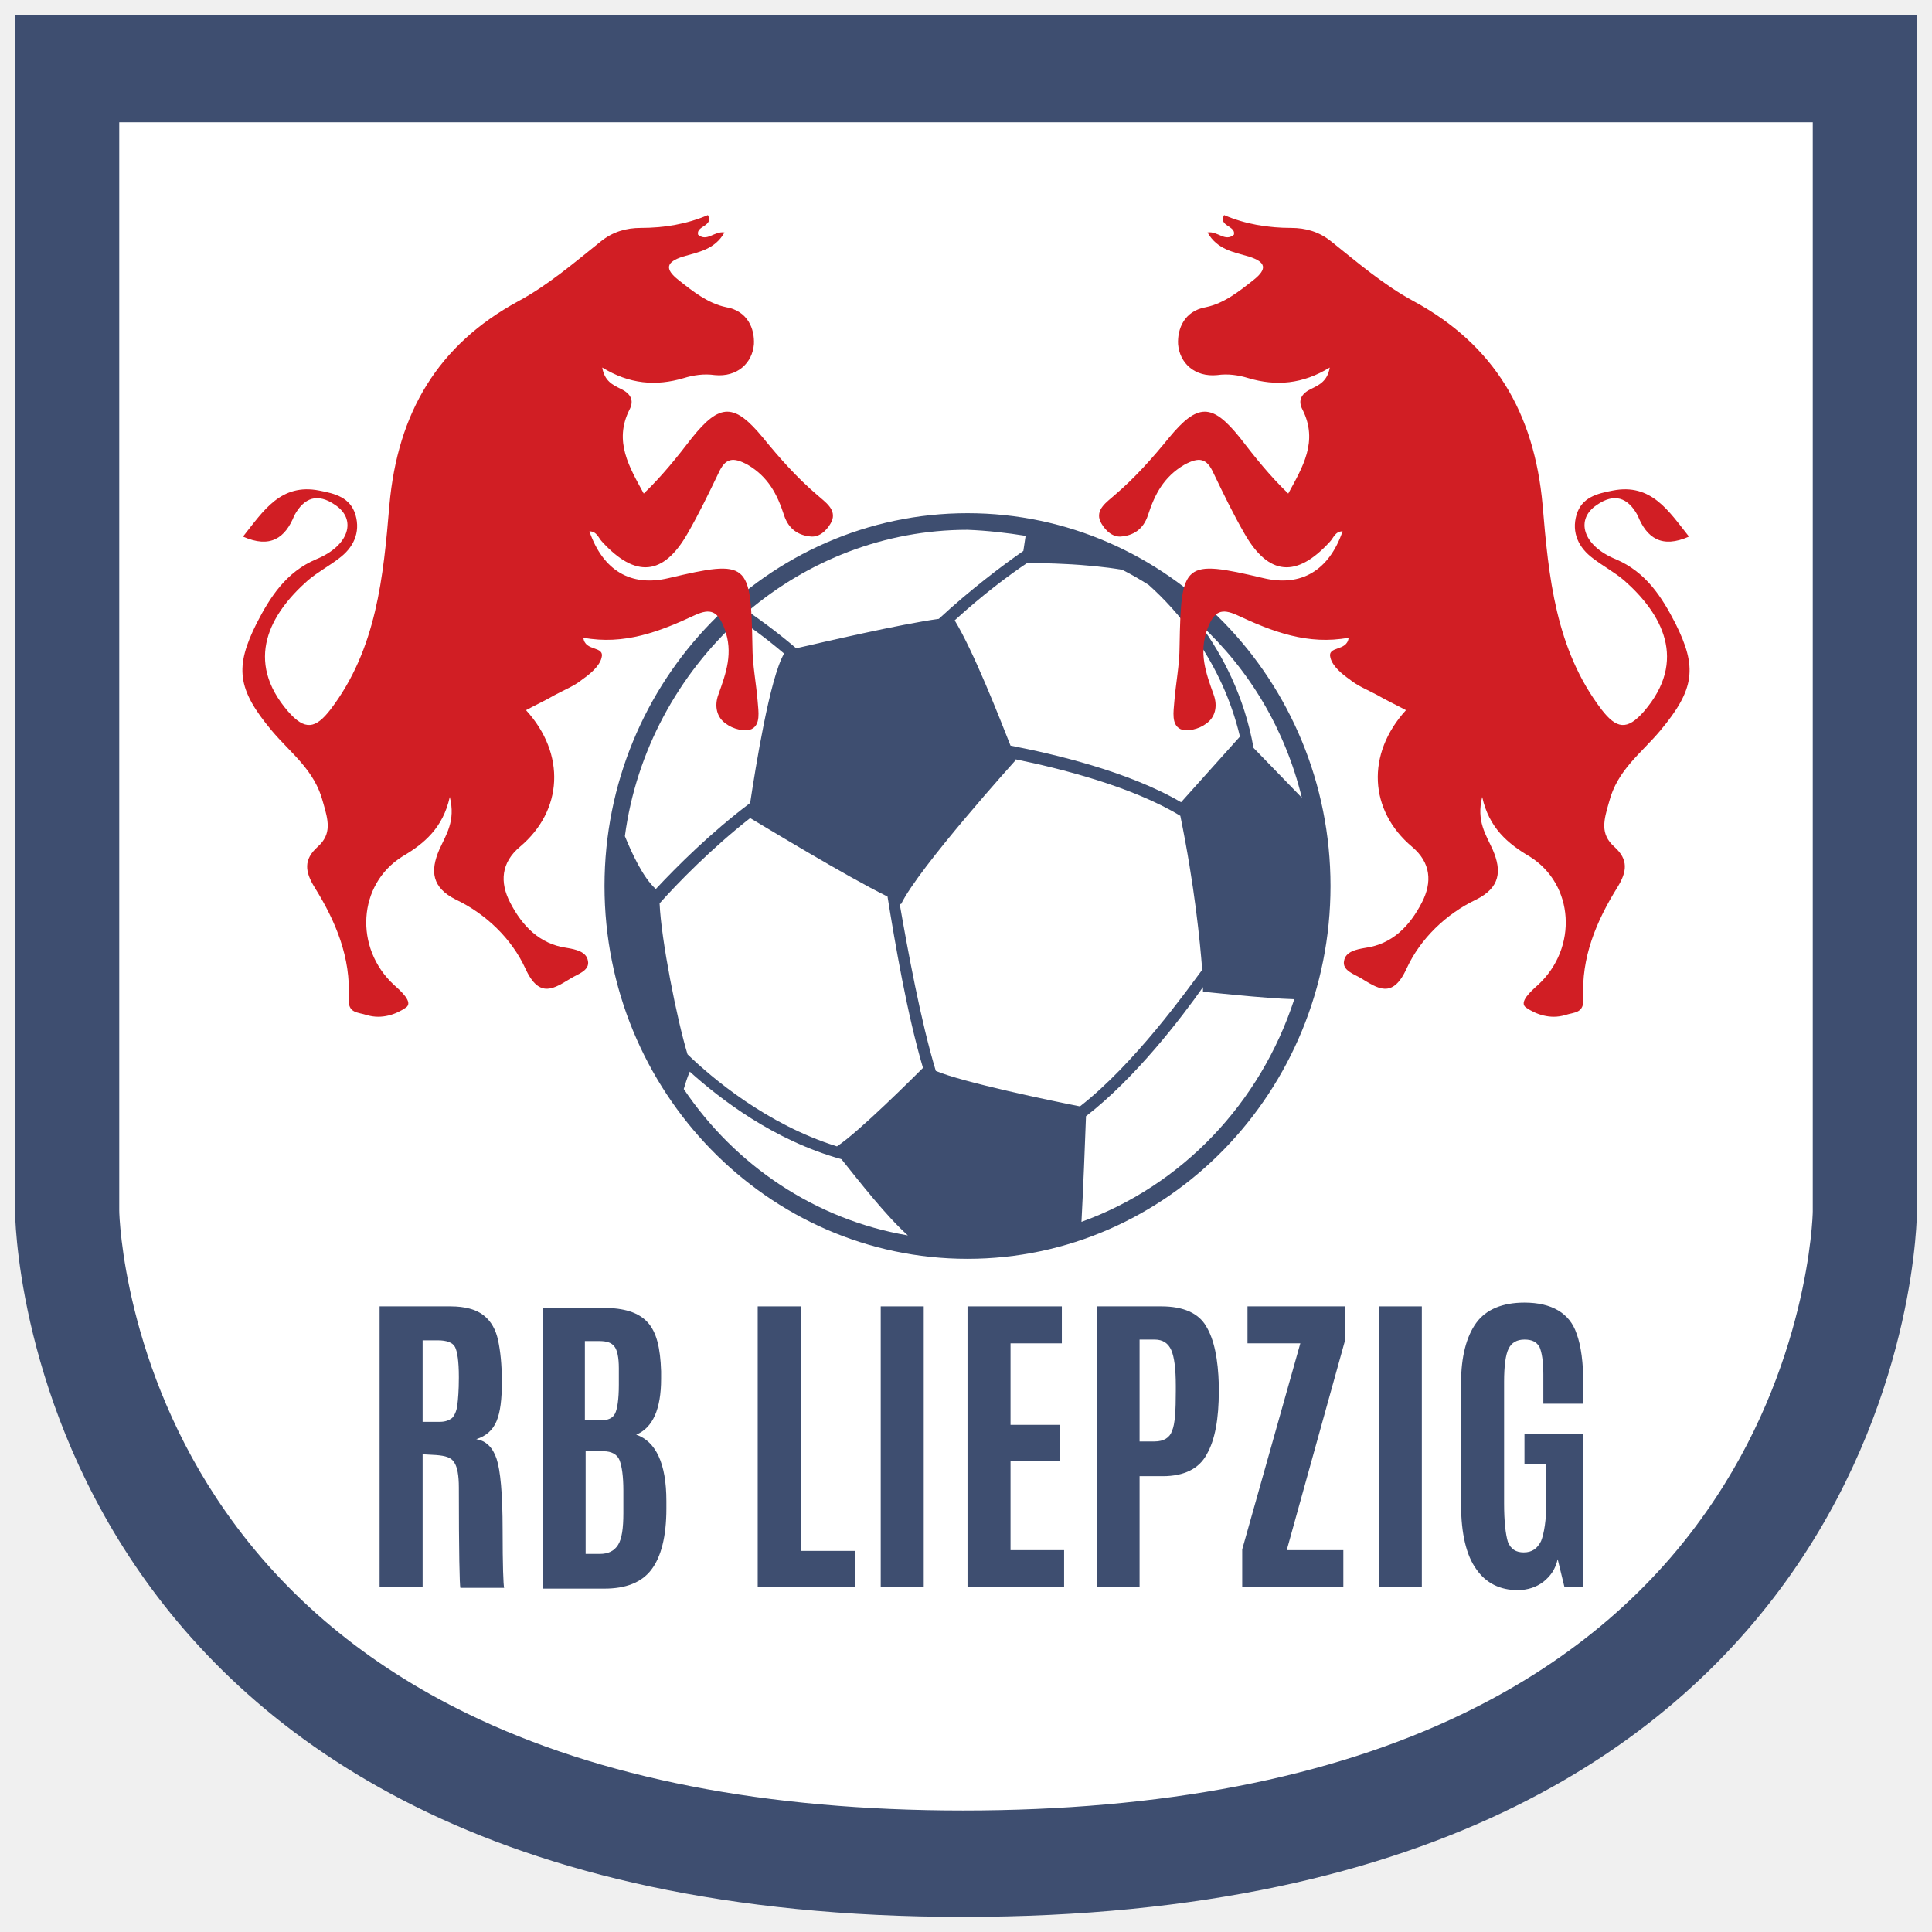
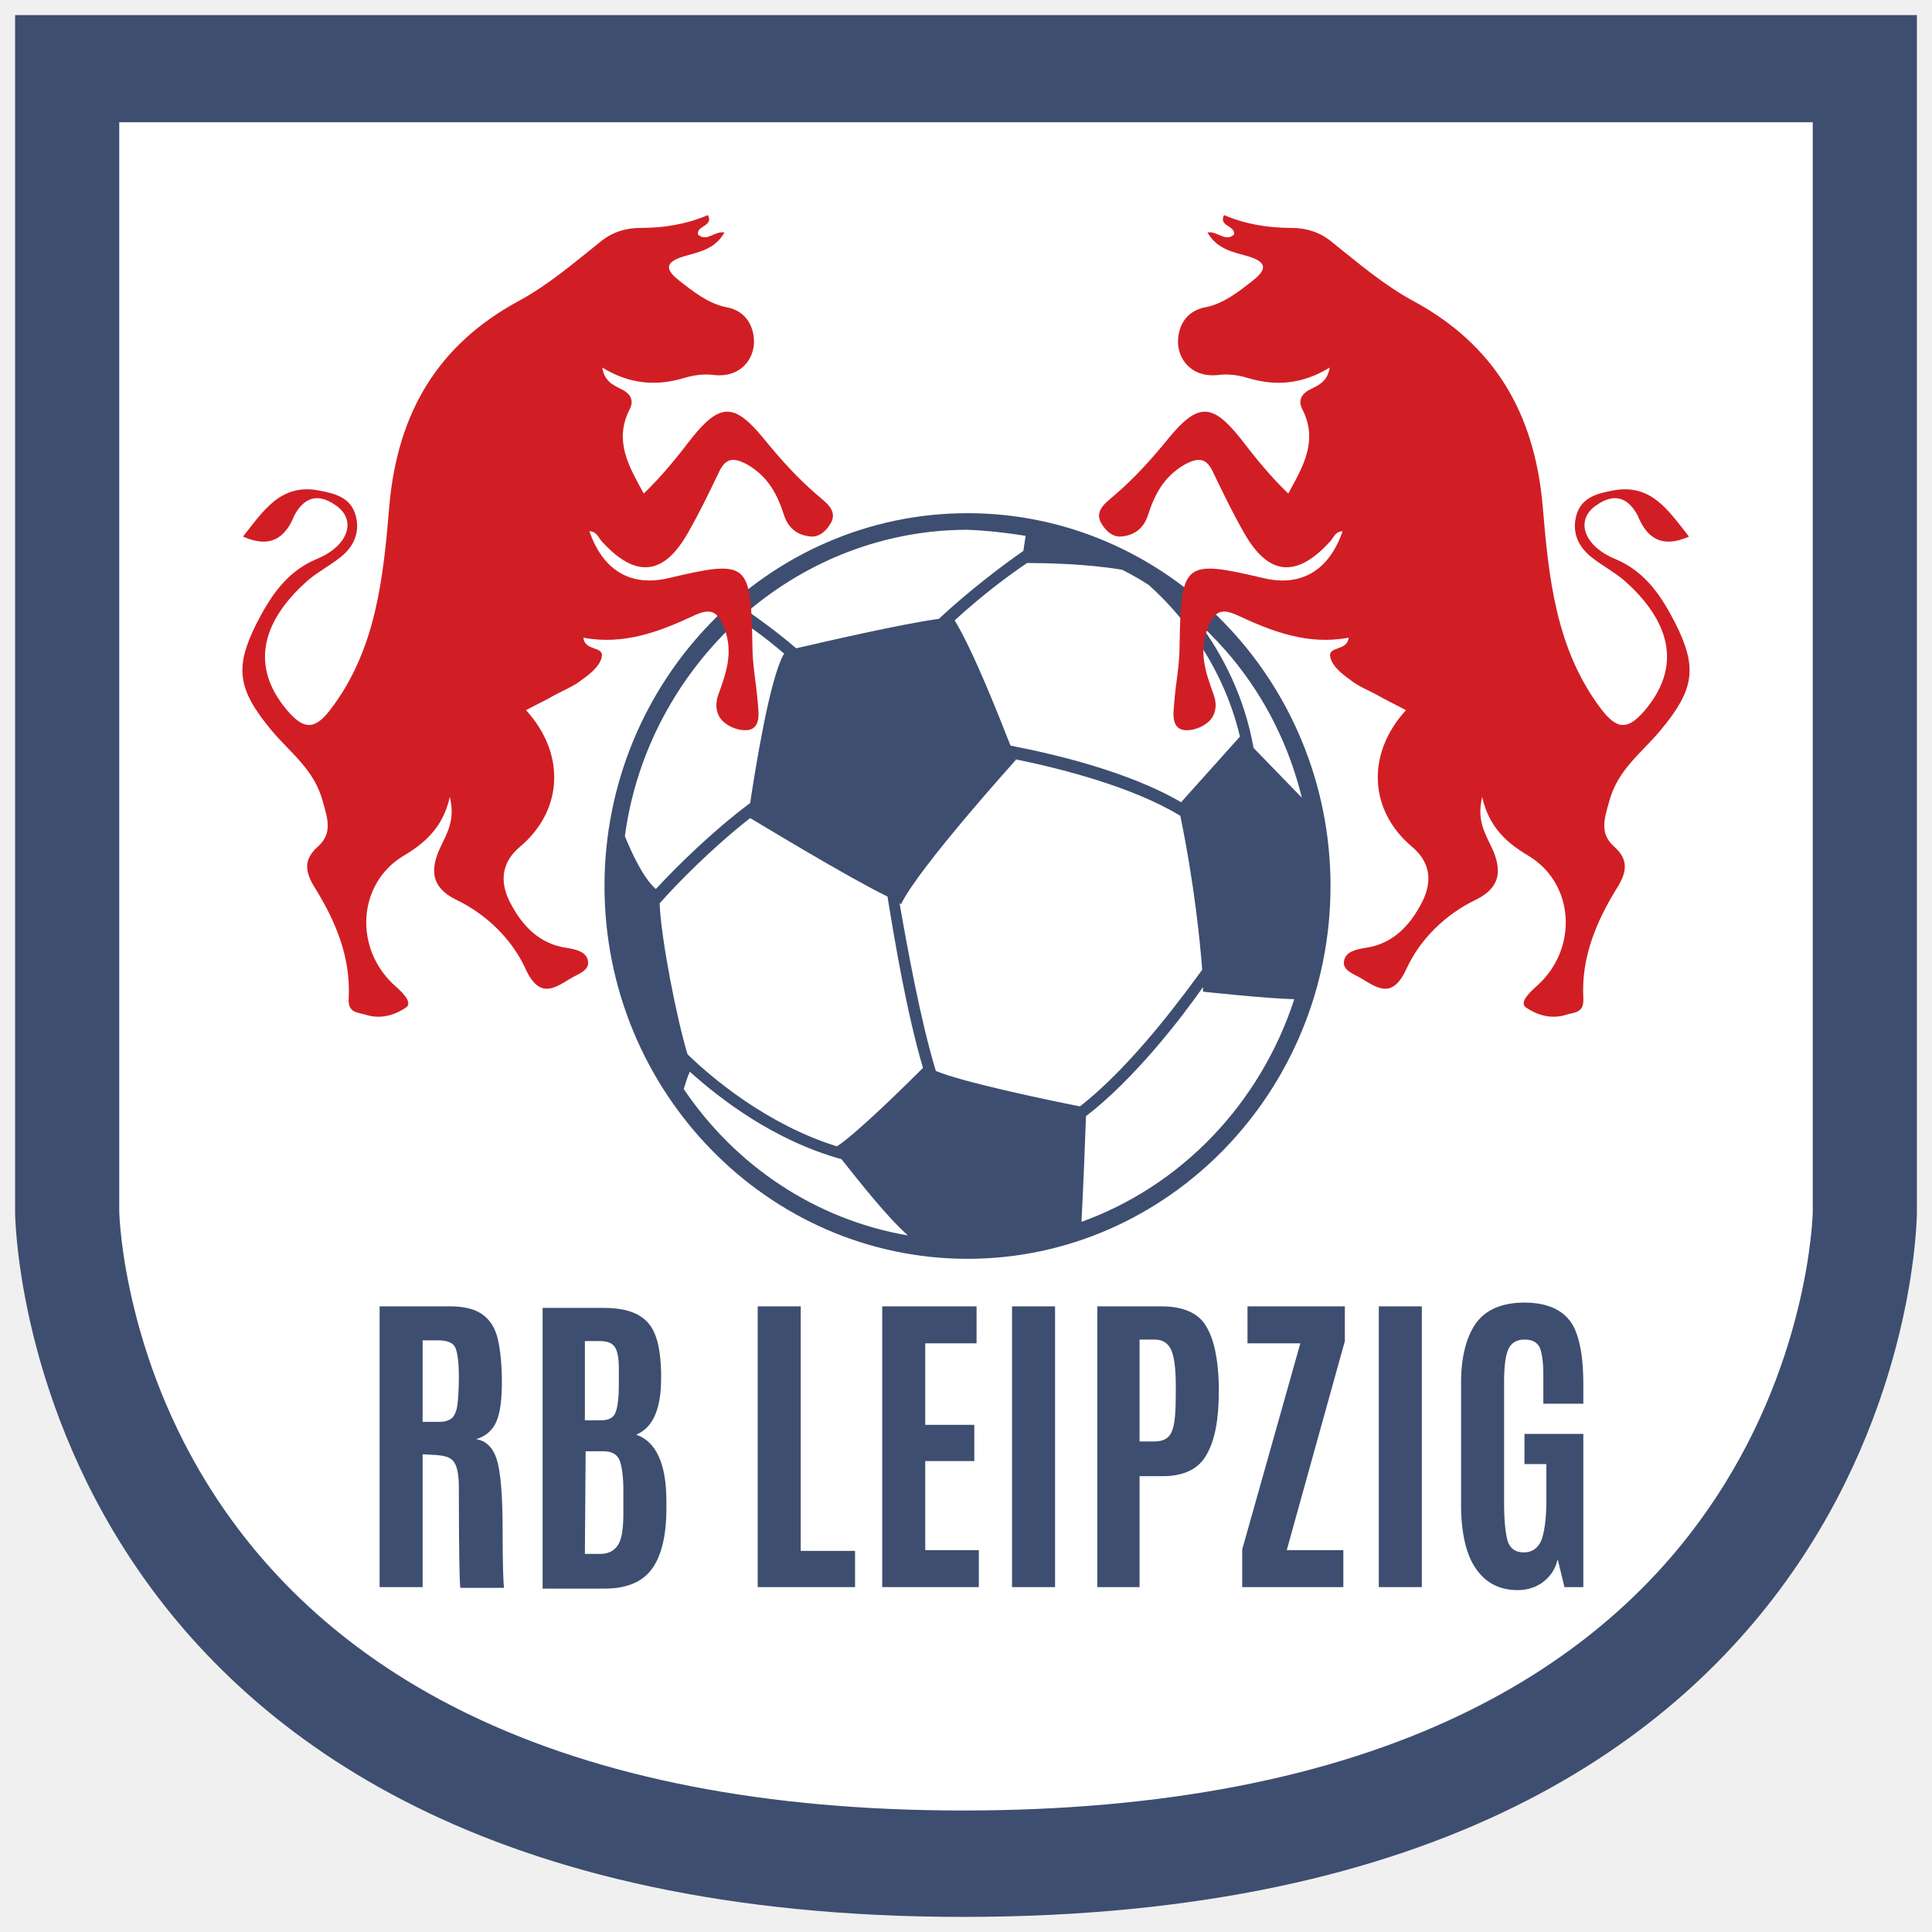
<svg xmlns="http://www.w3.org/2000/svg" version="1.1" id="Layer_2" x="0px" y="0px" width="256px" height="256px" viewBox="0 0 256 256" style="enable-background:new 0 0 256 256;" xml:space="preserve">
  <style type="text/css">
	.st0{fill:#FFFFFF;}
- 	.st1{fill:#54B948;}
- 	.st2{fill:#1D8C8E;}
- 	.st3{fill:#14DEAC;}
- 	.st4{fill:#1466AC;}
- 	.st5{fill:#757575;}
- 	.st6{fill:#B69442;}
- 	.st7{fill:#1A234D;}
- 	.st8{fill:#AA0629;}
- 	.st9{fill:#FF4A49;}
- 	.st10{fill:#3C6643;}
- 	.st11{fill:none;stroke:#FF4A49;stroke-miterlimit:10;}
- 	.st12{fill:#E70084;}
- 	.st13{fill:#508A72;}
- 	.st14{fill:#01A663;}
- 	.st15{fill:#015297;}
- 	.st16{fill:#B0B0B0;}
- 	.st17{fill:#E1062F;}
- 	.st18{fill:#D80000;stroke:#FFFFFF;stroke-width:2;stroke-miterlimit:10;}
- 	.st19{fill:#D80000;}
- 	.st20{fill:#8ABE23;}
- 	.st21{fill:#1D1D1B;}
- 	.st22{fill:#FEFEFE;}
- 	.st23{fill:#FF0000;}
- 	.st24{fill:#FF1D1B;}
- 	.st25{fill:#6DB2DE;}
- 	.st26{fill:#FF1D25;}
- 	.st27{fill:#FFDA00;}
- 	.st28{fill:#024D9E;}
- 	.st29{fill:#6B97C6;}
- 	.st30{fill:#000078;}
- 	.st31{fill:none;stroke:#FFFFFF;stroke-width:6;stroke-linecap:round;stroke-miterlimit:10;}
- 	.st32{fill:#FFEE34;}
- 	.st33{fill:none;stroke:#000000;stroke-width:4;stroke-miterlimit:10;}
- 	.st34{fill:#D11E24;}
- 	.st35{fill:#D71F26;}
- 	.st36{fill:#020000;}
- 	.st37{fill:none;stroke:#000000;stroke-width:2;stroke-miterlimit:10;}
- 	.st38{clip-path:url(#SVGID_2_);}
- 	.st39{fill:#00317D;}
- 	.st40{fill:#00737D;}
- 	.st41{fill:#ED1C24;}
- 	.st42{fill:#2678C7;}
- 	.st43{fill:#1853A6;}
- 	.st44{fill:#CB0000;}
- 	.st45{fill:#E61C21;}
- 	.st46{clip-path:url(#SVGID_4_);}
- 	.st47{fill:#6BDEF1;}
- 	.st48{clip-path:url(#SVGID_6_);}
- 	.st49{fill:#0165B2;}
- 	.st50{fill:#DE1134;}
- 	.st51{fill:#00A668;}
- 	.st52{fill:#FFE60B;}
- 	.st53{fill:#843D00;stroke:#000000;stroke-miterlimit:10;}
- 	.st54{fill:#EC1F27;}
- 	.st55{fill:#162984;}
- 	.st56{fill:#1853A6;stroke:#1853A6;stroke-miterlimit:10;}
- 	.st57{fill:none;}
- 	.st58{fill:none;stroke:#1853A6;stroke-width:0.9;stroke-miterlimit:10;}
- 	.st59{fill:#1853A6;stroke:#1853A6;stroke-width:0.9;stroke-miterlimit:10;}
- 	.st60{fill:#B5985A;}
- 	.st61{fill:#FFE60B;stroke:#000000;stroke-width:6;stroke-miterlimit:10;}
- 	.st62{fill:#008DCD;}
- 	.st63{fill:#009939;}
- 	.st64{fill:#2E3092;}
- 	.st65{fill:#EE3224;}
- 	.st66{fill:#005BAB;}
- 	.st67{fill:#D30027;}
- 	.st68{fill:#FFFFFF;stroke:#D30027;stroke-width:10;stroke-miterlimit:10;}
- 	.st69{fill:#E81C2F;}
- 	.st70{fill:#DC032B;}
- 	.st71{fill:#F25448;}
- 	.st72{fill:#FFFFFF;stroke:#F25448;stroke-width:6;stroke-miterlimit:10;}
- 	.st73{fill:#05A08D;}
- 	.st74{fill:#1875CE;}
- 	.st75{fill:#D72427;}
- 	.st76{fill:#004993;}
- 	.st77{fill:#007BB0;}
- 	.st78{fill:#FFEB00;}
- 	.st79{fill:#664A9E;}
- 	.st80{fill:#F4C701;}
- 	.st81{fill:#EBBE12;}
- 	.st82{fill:#44B3DB;}
- 	.st83{fill:#F6FF82;}
- 	.st84{fill:#FFC918;}
- 	.st85{fill:#0361A4;}
- 	.st86{fill:#009FE3;}
- 	.st87{fill:#E30217;}
- 	.st88{fill:#FDEA00;}
- 	.st89{fill:#E91B00;}
- 	.st90{fill:#2B2763;}
- 	.st91{fill:#EE1A22;}
- 	.st92{fill:#F1AA25;}
- 	.st93{fill:#93000C;}
- 	.st94{fill:none;stroke:#1D1D1B;stroke-width:4;}
- 	.st95{fill:#3E4E70;}
- 	.st96{fill:#096CB6;}
- 	.st97{fill:#0559A8;}
- 	.st98{fill:#F9ED1A;}
- 	.st99{fill:#949494;}
- 	.st100{fill:#FFD033;}
- 	.st101{fill:#243D89;}
- 	.st102{fill:#F8C936;}
- 	.st103{fill:#D44128;}
- 	.st104{fill:#ED1B23;}
- 	.st105{fill:#0C529C;}
- 	.st106{fill:#E31E24;}
- 	.st107{fill:#0263B0;}
- 	.st108{fill:#007AC2;}
- 	.st109{fill:#EF3D1F;}
- 	.st110{fill:#EE1C24;}
- 	.st111{fill:#FDEA00;stroke:#000000;stroke-width:0.651;}
- 	.st112{fill:#FDEA00;stroke:#000000;stroke-width:0.698;}
- 	.st113{fill:#46A0BE;}
- 	.st114{fill:#005FA5;}
- 	.st115{fill:#00904C;}
- 	.st116{fill:#E21F26;}
- 	.st117{fill:#FD0001;}
- 	.st118{fill:#0066B3;}
- 	.st119{fill:#E20019;}
- 	.st120{fill:#0171BC;}
- 	.st121{fill:#01305D;}
- 	.st122{fill:#1B7EE9;}
- 	.st123{fill:#BA0D0B;}
- 	.st124{fill:none;stroke:#000000;stroke-width:3;stroke-miterlimit:10;}
- 	.st125{fill:#FFFFFF;stroke:#000000;stroke-width:0.884;stroke-miterlimit:10;}
- 	.st126{fill:#FFFFFF;stroke:#000000;stroke-width:0.976;stroke-miterlimit:10;}
- 	.st127{fill:#0053A1;}
- 	.st128{fill:#FFE100;}
- 	.st129{fill:#FFE500;}
- 	.st130{fill:none;stroke:#FFE500;stroke-width:2;stroke-miterlimit:10;}
- 	.st131{fill:#01AFF3;}
- 	.st132{fill:#ED1B28;}
- 	.st133{fill:#E2000A;}
+ 	.st1{fill:#3E4E70;}
+ 	.st2{fill:#D11E24;}
</style>
  <g>
    <g>
      <g>
-         <path class="st0" d="M127.6,246.9c-49.2,0-84.1-14.5-103.8-43.1c-14.6-21.3-15-43.1-15-43.3V9.1h238.2v151.5     c0,0.2-0.3,22-15,43.3C212.5,232.4,177.3,246.9,127.6,246.9z" />
-         <path class="st95" d="M240.2,16.2v144.3c0,0.8-0.6,20.6-14.1,39.8c-7.9,11.3-18.8,20.3-32.3,26.8c-17.6,8.5-39.9,12.8-66.2,12.8     c-26.1,0-48.1-4.3-65.6-12.8c-13.4-6.5-24.2-15.5-32.1-26.8c-13.4-19.1-14.1-38.9-14.1-39.9V16.2H240.2 M254,2H2v158.6     c0,0,0.3,93.4,125.6,93.4C254,254,254,160.6,254,160.6V2L254,2z" />
+         <path class="st0" d="M127.6,246.9c-49.2,0-84.1-14.5-103.8-43.1c-14.6-21.3-15-43.1-15-43.3V9.1H247v151.5c0,0.2-0.3,22-15,43.3     C212.5,232.4,177.3,246.9,127.6,246.9z" />
+         <path class="st1" d="M240.2,16.2v144.3c0,0.8-0.6,20.6-14.1,39.8c-7.9,11.3-18.8,20.3-32.3,26.8c-17.6,8.5-39.9,12.8-66.2,12.8     c-26.1,0-48.1-4.3-65.6-12.8c-13.4-6.5-24.2-15.5-32.1-26.8c-13.4-19.1-14.1-38.9-14.1-39.9V16.2H240.2 M254,2H2v158.6     c0,0,0.3,93.4,125.6,93.4C254,254,254,160.6,254,160.6V2L254,2z" />
      </g>
    </g>
    <g>
      <path class="st0" d="M128,64.2c-28.6,0-51.8,23.8-51.8,53.2s23.2,53.2,51.8,53.2s51.8-23.8,51.8-53.2S156.6,64.2,128,64.2z" />
-       <path class="st95" d="M128.2,68c-26.5,0-48.1,22.2-48.1,49.4s21.6,49.4,48.1,49.4s48.1-22.2,48.1-49.4S154.7,68,128.2,68z     M172.5,105.7l-6.4-6.6c-1.2-6.8-4.1-12.3-7.1-16.4C165.6,88.8,170.3,96.7,172.5,105.7z M143.1,146.6c-3.6-0.7-15.6-3.2-19.1-4.7    c-2-6.6-3.7-15.9-4.8-22.2c0.1,0,0.1,0.1,0.2,0.1c2.3-4.8,15.2-19.1,15.2-19.1s0-0.1-0.1-0.1c5.9,1.2,15.5,3.6,21.9,7.5    c1.9,9.3,2.6,16.6,2.9,20.4C157.3,131.2,150.3,141,143.1,146.6z M110.9,151.9c-9.3-2.9-16.6-9.1-19.8-12.2    c-1.4-4.6-3.5-15.2-3.7-20c2.4-2.7,6.9-7.3,12-11.3c1.7,1,12.7,7.7,18.2,10.4c1,6.2,2.6,15.6,4.7,22.7    C121.2,142.6,113.8,150,110.9,151.9z M156.5,106.3c-7-4.1-16.9-6.4-22.6-7.5c-1.5-3.8-4.9-12.5-7.4-16.6c3.6-3.3,7.2-6,9.6-7.6    c2.1,0,8,0.1,12.6,0.9c1.2,0.6,2.4,1.3,3.5,2c3.7,3.3,9.7,10,12.1,20.1L156.5,106.3z M135.9,71l-0.3,2c-2.6,1.8-7,5.1-11.2,9    c-5.1,0.7-15.4,3.1-18.9,3.9c-2.7-2.3-5.1-4-6.4-4.9c7.9-6.7,18.1-10.8,29.1-10.8C130.8,70.3,133.4,70.6,135.9,71z M97.9,82.1    c1,0.6,3.3,2.2,6,4.5c-1.9,3.2-3.8,15.2-4.5,19.8c-5.2,3.9-9.8,8.5-12.5,11.4c-1.7-1.5-3.2-4.8-4.1-7    C84.3,99.5,89.9,89.4,97.9,82.1z M90.6,144.3c0.2-0.6,0.4-1.4,0.8-2.3c4,3.6,11.1,9.1,20.1,11.6c2.4,3,5.9,7.5,8.8,10.1    C108,161.6,97.4,154.4,90.6,144.3z M143.3,161.9c0.2-3.7,0.5-10.9,0.6-14c6.5-5,12.7-13.1,15.5-17.1c0,0.4,0,0.6,0,0.6    s8.2,0.9,12.1,1C167,146.2,156.6,157.1,143.3,161.9z" />
+       <path class="st1" d="M128.2,68c-26.5,0-48.1,22.2-48.1,49.4s21.6,49.4,48.1,49.4s48.1-22.2,48.1-49.4S154.7,68,128.2,68z     M172.5,105.7l-6.4-6.6c-1.2-6.8-4.1-12.3-7.1-16.4C165.6,88.8,170.3,96.7,172.5,105.7z M143.1,146.6c-3.6-0.7-15.6-3.2-19.1-4.7    c-2-6.6-3.7-15.9-4.8-22.2c0.1,0,0.1,0.1,0.2,0.1c2.3-4.8,15.2-19.1,15.2-19.1s0-0.1-0.1-0.1c5.9,1.2,15.5,3.6,21.9,7.5    c1.9,9.3,2.6,16.6,2.9,20.4C157.3,131.2,150.3,141,143.1,146.6z M110.9,151.9c-9.3-2.9-16.6-9.1-19.8-12.2    c-1.4-4.6-3.5-15.2-3.7-20c2.4-2.7,6.9-7.3,12-11.3c1.7,1,12.7,7.7,18.2,10.4c1,6.2,2.6,15.6,4.7,22.7    C121.2,142.6,113.8,150,110.9,151.9z M156.5,106.3c-7-4.1-16.9-6.4-22.6-7.5c-1.5-3.8-4.9-12.5-7.4-16.6c3.6-3.3,7.2-6,9.6-7.6    c2.1,0,8,0.1,12.6,0.9c1.2,0.6,2.4,1.3,3.5,2c3.7,3.3,9.7,10,12.1,20.1L156.5,106.3z M135.9,71l-0.3,2c-2.6,1.8-7,5.1-11.2,9    c-5.1,0.7-15.4,3.1-18.9,3.9c-2.7-2.3-5.1-4-6.4-4.9c7.9-6.7,18.1-10.8,29.1-10.8C130.8,70.3,133.4,70.6,135.9,71z M97.9,82.1    c1,0.6,3.3,2.2,6,4.5c-1.9,3.2-3.8,15.2-4.5,19.8c-5.2,3.9-9.8,8.5-12.5,11.4c-1.7-1.5-3.2-4.8-4.1-7    C84.3,99.5,89.9,89.4,97.9,82.1z M90.6,144.3c0.2-0.6,0.4-1.4,0.8-2.3c4,3.6,11.1,9.1,20.1,11.6c2.4,3,5.9,7.5,8.8,10.1    C108,161.6,97.4,154.4,90.6,144.3z M143.3,161.9c0.2-3.7,0.5-10.9,0.6-14c6.5-5,12.7-13.1,15.5-17.1c0,0.4,0,0.6,0,0.6    s8.2,0.9,12.1,1C167,146.2,156.6,157.1,143.3,161.9z" />
    </g>
    <g>
-       <path class="st95" d="M57.8,192.8l-1.8-0.1v17.6h-5.7v-37.2h9.4c1.9,0,3.4,0.4,4.4,1.2s1.6,1.9,1.9,3.3c0.3,1.4,0.5,3.2,0.5,5.5    s-0.2,4-0.7,5.2c-0.5,1.2-1.4,2-2.7,2.4c1.3,0.2,2.2,1.1,2.7,2.6c0.5,1.5,0.8,4.6,0.8,9.4s0.1,7.3,0.2,7.7H61    c-0.1-0.3-0.2-4.7-0.2-13.3c0-1.6-0.2-2.7-0.6-3.3C59.8,193.1,59,192.9,57.8,192.8z M56,188.4h2.3c0.7,0,1.2-0.2,1.6-0.5    c0.3-0.3,0.6-0.9,0.7-1.7c0.1-0.8,0.2-2,0.2-3.6v-0.2c0-2-0.2-3.3-0.5-3.9c-0.3-0.6-1.1-0.9-2.3-0.9H56V188.4z" />
-       <path class="st95" d="M87.6,182.7c0,4-1.1,6.5-3.3,7.4c2.6,0.9,4,3.8,4,8.8v1c0,3.7-0.7,6.4-2,8.1s-3.4,2.5-6.2,2.5h-8.2v-37.2h8    c2.8,0,4.7,0.6,5.9,1.9c1.2,1.3,1.7,3.4,1.8,6.5V182.7z M77.5,188.2h2.1c1,0,1.6-0.3,1.9-0.9c0.3-0.6,0.5-1.9,0.5-3.8v-2.2    c0-1.4-0.2-2.4-0.6-2.9c-0.4-0.5-1-0.7-2-0.7h-1.9V188.2z M77.5,205.9h2c1.1,0,1.9-0.4,2.4-1.2c0.5-0.8,0.7-2.2,0.7-4.2v-3    c0-1.9-0.2-3.2-0.5-4s-1.1-1.2-2.1-1.2h-2.4V205.9z" />
-       <path class="st95" d="M100.4,210.3v-37.2h5.7v32.4h7.2v4.8H100.4z" />
-       <path class="st95" d="M116.7,210.3v-37.2h5.7v37.2H116.7z" />
-       <path class="st95" d="M128.2,210.3v-37.2h12.5v4.9h-6.8v10.8h6.5v4.8h-6.5v11.8h7.1v4.9H128.2z" />
-       <path class="st95" d="M145.4,210.3v-37.2h8.5c2.9,0,4.9,0.9,5.9,2.6c1.1,1.8,1.6,4.4,1.7,7.8v0.8c0,3.7-0.5,6.5-1.6,8.4    c-1,1.9-3,2.9-5.8,2.9h-3.1v14.7H145.4z M151.1,191h1.9c1.2,0,2-0.5,2.3-1.4c0.4-0.9,0.5-2.7,0.5-5.3v-0.7c0-2.2-0.2-3.8-0.6-4.7    s-1.1-1.4-2.2-1.4h-2V191z" />
-       <path class="st95" d="M164.6,210.3v-5l7.7-27.3h-7v-4.9h12.9v4.6l-7.7,27.7h7.5v4.9H164.6z" />
-       <path class="st95" d="M182.7,210.3v-37.2h5.7v37.2H182.7z" />
-       <path class="st95" d="M201.1,210.7c-2.3,0-4.2-0.9-5.5-2.8c-1.3-1.8-2-4.7-2-8.5v-16.2c0-3.4,0.7-6.1,2-7.9    c1.3-1.8,3.5-2.7,6.4-2.7c3.6,0,6,1.4,6.9,4.1c0.6,1.6,0.9,3.9,0.9,6.7v2.6h-5.3v-3.9c0-1.7-0.2-2.9-0.5-3.6c-0.4-0.7-1-1-2-1    s-1.7,0.4-2.1,1.2c-0.4,0.8-0.6,2.3-0.6,4.4v16.1c0,2.4,0.2,4.1,0.5,5.1c0.4,1,1.1,1.4,2.1,1.4c1.1,0,1.8-0.5,2.3-1.5    c0.4-1,0.7-2.8,0.7-5.2v-5h-2.9V190h7.8v20.3h-2.5l-0.9-3.7c-0.3,1.3-0.9,2.2-1.9,3C203.6,210.3,202.4,210.7,201.1,210.7z" />
+       <path class="st1" d="M57.8,192.8l-1.8-0.1v17.6h-5.7v-37.2h9.4c1.9,0,3.4,0.4,4.4,1.2s1.6,1.9,1.9,3.3c0.3,1.4,0.5,3.2,0.5,5.5    s-0.2,4-0.7,5.2s-1.4,2-2.7,2.4c1.3,0.2,2.2,1.1,2.7,2.6s0.8,4.6,0.8,9.4s0.1,7.3,0.2,7.7H61c-0.1-0.3-0.2-4.7-0.2-13.3    c0-1.6-0.2-2.7-0.6-3.3C59.8,193.1,59,192.9,57.8,192.8z M56,188.4h2.3c0.7,0,1.2-0.2,1.6-0.5c0.3-0.3,0.6-0.9,0.7-1.7    c0.1-0.8,0.2-2,0.2-3.6v-0.2c0-2-0.2-3.3-0.5-3.9c-0.3-0.6-1.1-0.9-2.3-0.9h-2V188.4z" />
+       <path class="st1" d="M87.6,182.7c0,4-1.1,6.5-3.3,7.4c2.6,0.9,4,3.8,4,8.8v1c0,3.7-0.7,6.4-2,8.1s-3.4,2.5-6.2,2.5h-8.2v-37.2h8    c2.8,0,4.7,0.6,5.9,1.9c1.2,1.3,1.7,3.4,1.8,6.5C87.6,181.7,87.6,182.7,87.6,182.7z M77.5,188.2h2.1c1,0,1.6-0.3,1.9-0.9    c0.3-0.6,0.5-1.9,0.5-3.8v-2.2c0-1.4-0.2-2.4-0.6-2.9s-1-0.7-2-0.7h-1.9V188.2z M77.5,205.9h2c1.1,0,1.9-0.4,2.4-1.2    s0.7-2.2,0.7-4.2v-3c0-1.9-0.2-3.2-0.5-4s-1.1-1.2-2.1-1.2h-2.4L77.5,205.9L77.5,205.9z" />
+       <path class="st1" d="M100.4,210.3v-37.2h5.7v32.4h7.2v4.8H100.4z" />
+       <path class="st1" d="M134.1,210.3v-37.2h5.7v37.2H134.1z" />
+       <path class="st1" d="M116.9,210.3v-37.2h12.5v4.9h-6.8v10.8h6.5v4.8h-6.5v11.8h7.1v4.9H116.9z" />
+       <path class="st1" d="M145.4,210.3v-37.2h8.5c2.9,0,4.9,0.9,5.9,2.6c1.1,1.8,1.6,4.4,1.7,7.8v0.8c0,3.7-0.5,6.5-1.6,8.4    c-1,1.9-3,2.9-5.8,2.9H151v14.7H145.4z M151.1,191h1.9c1.2,0,2-0.5,2.3-1.4c0.4-0.9,0.5-2.7,0.5-5.3v-0.7c0-2.2-0.2-3.8-0.6-4.7    s-1.1-1.4-2.2-1.4h-2V191H151.1z" />
+       <path class="st1" d="M164.6,210.3v-5l7.7-27.3h-7v-4.9h12.9v4.6l-7.7,27.7h7.5v4.9H164.6z" />
+       <path class="st1" d="M182.7,210.3v-37.2h5.7v37.2H182.7z" />
+       <path class="st1" d="M201.1,210.7c-2.3,0-4.2-0.9-5.5-2.8c-1.3-1.8-2-4.7-2-8.5v-16.2c0-3.4,0.7-6.1,2-7.9    c1.3-1.8,3.5-2.7,6.4-2.7c3.6,0,6,1.4,6.9,4.1c0.6,1.6,0.9,3.9,0.9,6.7v2.6h-5.3v-3.9c0-1.7-0.2-2.9-0.5-3.6c-0.4-0.7-1-1-2-1    s-1.7,0.4-2.1,1.2c-0.4,0.8-0.6,2.3-0.6,4.4v16.1c0,2.4,0.2,4.1,0.5,5.1c0.4,1,1.1,1.4,2.1,1.4c1.1,0,1.8-0.5,2.3-1.5    c0.4-1,0.7-2.8,0.7-5.2v-5H202v-4h7.8v20.3h-2.5l-0.9-3.7c-0.3,1.3-0.9,2.2-1.9,3C203.6,210.3,202.4,210.7,201.1,210.7z" />
    </g>
    <g>
-       <path class="st34" d="M32.2,71.1c2.7-3.4,5-7.1,10.1-6.1c2.1,0.4,4.1,0.9,4.8,3.2c0.7,2.4-0.3,4.4-2.2,5.8c-1.3,1-2.8,1.8-4.1,2.9    c-5,4.4-8.5,10.6-2.6,17.4c2.2,2.5,3.6,2.3,5.6-0.3c6.1-8,7-17.6,7.8-27.1c1.1-12.2,6.4-21.2,17.1-27c3.9-2.1,7.4-5.1,10.9-7.9    c1.6-1.3,3.4-1.8,5.3-1.8c3.1,0,6.1-0.5,8.9-1.7c0.8,1.5-1.6,1.4-1.3,2.6c1.2,1,2.1-0.5,3.5-0.3c-1.3,2.3-3.5,2.6-5.5,3.2    c-2.2,0.7-2.5,1.6-0.6,3.1c1.9,1.5,3.9,3.1,6.3,3.6c2.9,0.5,3.8,2.9,3.7,4.9c-0.2,2.5-2.2,4.4-5.2,4.1c-1.4-0.2-2.8,0-4.1,0.4    c-3.7,1.1-7.2,0.8-10.8-1.4c0.3,1.8,1.4,2.3,2.4,2.8c1.3,0.6,1.9,1.5,1.2,2.8c-2.1,4.2,0,7.6,1.9,11.1c2.4-2.3,4.4-4.8,6.4-7.4    c3.7-4.6,5.6-4.6,9.4,0c2.2,2.7,4.5,5.3,7.2,7.6c1,0.9,2.6,1.9,1.9,3.5c-0.4,0.8-1.3,2-2.6,2c-1.8-0.1-3.1-1-3.7-2.8    c-0.9-2.8-2.1-5.1-4.8-6.7c-2-1.1-3-0.9-3.9,1.1c-1.3,2.7-2.6,5.4-4.1,8c-3.2,5.6-6.9,5.9-11.3,1.1c-0.5-0.5-0.7-1.4-1.7-1.4    c1.8,5.2,5.5,7.4,10.5,6.2c10.6-2.5,10.9-2.1,11.1,9c0,2.5,0.5,4.9,0.7,7.4c0.1,1.3,0.4,3-0.8,3.6c-0.9,0.4-2.5,0-3.4-0.7    c-1.2-0.8-1.6-2.3-1-3.9c1-2.8,2-5.5,0.8-8.7c-0.9-2.4-1.9-2.7-3.9-1.8c-4.7,2.2-9.4,4-14.8,3c0.2,1.9,2.9,1,2.4,2.7    c-0.3,1.1-1.5,2.1-2.5,2.8c-1.1,0.9-2.4,1.4-3.7,2.1c-1.2,0.7-2.5,1.3-3.8,2c5.3,5.8,4.9,13.3-0.8,18.1c-2.5,2.1-2.7,4.7-1.3,7.4    c1.6,3.1,3.9,5.5,7.5,6c1.2,0.2,2.6,0.5,2.8,1.7c0.3,1.3-1.4,1.8-2.2,2.3c-2.2,1.3-4.2,2.9-6.1-1.3c-1.8-3.9-5.2-7.2-9.2-9.1    c-3.2-1.6-3.4-3.8-2.2-6.6c0.9-2,2.2-3.8,1.4-7c-0.9,4.1-3.4,6.2-6.3,7.9c-5.9,3.7-6.4,12.1-1.1,17c0.9,0.8,2.6,2.3,1.6,3    c-1.3,0.9-3.2,1.6-5.2,1c-1.2-0.4-2.5-0.2-2.4-2.2c0.3-5.4-1.7-10.2-4.5-14.7c-1.3-2.1-1.5-3.7,0.4-5.4c1.9-1.7,1.4-3.5,0.7-5.9    c-1.1-4.3-4.3-6.5-6.8-9.5c-4.6-5.5-4.9-8.4-2-14.2c1.8-3.5,3.9-6.8,7.9-8.5c4.4-1.8,5.4-5.3,2.5-7.2c-2.3-1.6-4.1-1-5.4,1.4    C37.8,71.3,35.8,72.7,32.2,71.1z" />
-       <path class="st34" d="M223.8,71.1c-2.7-3.4-5-7.1-10.1-6.1c-2.1,0.4-4.1,0.9-4.8,3.2c-0.7,2.4,0.3,4.4,2.2,5.8    c1.3,1,2.8,1.8,4.1,2.9c5,4.4,8.5,10.6,2.6,17.4c-2.2,2.5-3.6,2.3-5.6-0.3c-6.1-8-7-17.6-7.8-27.1c-1.1-12.2-6.4-21.2-17.1-27    c-3.9-2.1-7.4-5.1-10.9-7.9c-1.6-1.3-3.4-1.8-5.3-1.8c-3.1,0-6.1-0.5-8.9-1.7c-0.8,1.5,1.6,1.4,1.3,2.6c-1.2,1-2.1-0.5-3.5-0.3    c1.3,2.3,3.5,2.6,5.5,3.2c2.2,0.7,2.5,1.6,0.6,3.1c-1.9,1.5-3.9,3.1-6.3,3.6c-2.9,0.5-3.8,2.9-3.7,4.9c0.2,2.5,2.2,4.4,5.2,4.1    c1.4-0.2,2.8,0,4.1,0.4c3.7,1.1,7.2,0.8,10.8-1.4c-0.3,1.8-1.4,2.3-2.4,2.8c-1.3,0.6-1.9,1.5-1.2,2.8c2.1,4.2,0,7.6-1.9,11.1    c-2.4-2.3-4.4-4.8-6.4-7.4c-3.7-4.6-5.6-4.6-9.4,0c-2.2,2.7-4.5,5.3-7.2,7.6c-1,0.9-2.6,1.9-1.9,3.5c0.4,0.8,1.3,2,2.6,2    c1.8-0.1,3.1-1,3.7-2.8c0.9-2.8,2.1-5.1,4.8-6.7c2-1.1,3-0.9,3.9,1.1c1.3,2.7,2.6,5.4,4.1,8c3.2,5.6,6.9,5.9,11.3,1.1    c0.5-0.5,0.7-1.4,1.7-1.4c-1.8,5.2-5.5,7.4-10.5,6.2c-10.6-2.5-10.9-2.1-11.1,9c0,2.5-0.5,4.9-0.7,7.4c-0.1,1.3-0.4,3,0.8,3.6    c0.9,0.4,2.5,0,3.4-0.7c1.2-0.8,1.6-2.3,1-3.9c-1-2.8-2-5.5-0.8-8.7c0.9-2.4,1.9-2.7,3.9-1.8c4.7,2.2,9.4,4,14.8,3    c-0.2,1.9-2.9,1-2.4,2.7c0.3,1.1,1.5,2.1,2.5,2.8c1.1,0.9,2.4,1.4,3.7,2.1c1.2,0.7,2.5,1.3,3.8,2c-5.3,5.8-4.9,13.3,0.8,18.1    c2.5,2.1,2.7,4.7,1.3,7.4c-1.6,3.1-3.9,5.5-7.5,6c-1.2,0.2-2.6,0.5-2.8,1.7c-0.3,1.3,1.4,1.8,2.2,2.3c2.2,1.3,4.2,2.9,6.1-1.3    c1.8-3.9,5.2-7.2,9.2-9.1c3.2-1.6,3.4-3.8,2.2-6.6c-0.9-2-2.2-3.8-1.4-7c0.9,4.1,3.4,6.2,6.3,7.9c5.9,3.7,6.4,12.1,1.1,17    c-0.9,0.8-2.6,2.3-1.6,3c1.3,0.9,3.2,1.6,5.2,1c1.2-0.4,2.5-0.2,2.4-2.2c-0.3-5.4,1.7-10.2,4.5-14.7c1.3-2.1,1.5-3.7-0.4-5.4    c-1.9-1.7-1.4-3.5-0.7-5.9c1.1-4.3,4.3-6.5,6.8-9.5c4.6-5.5,4.9-8.4,2-14.2c-1.8-3.5-3.9-6.8-7.9-8.5c-4.4-1.8-5.4-5.3-2.5-7.2    c2.3-1.6,4.1-1,5.4,1.4C218.2,71.3,220.2,72.7,223.8,71.1z" />
+       <path class="st2" d="M32.2,71.1c2.7-3.4,5-7.1,10.1-6.1c2.1,0.4,4.1,0.9,4.8,3.2c0.7,2.4-0.3,4.4-2.2,5.8c-1.3,1-2.8,1.8-4.1,2.9    c-5,4.4-8.5,10.6-2.6,17.4c2.2,2.5,3.6,2.3,5.6-0.3c6.1-8,7-17.6,7.8-27.1c1.1-12.2,6.4-21.2,17.1-27c3.9-2.1,7.4-5.1,10.9-7.9    c1.6-1.3,3.4-1.8,5.3-1.8c3.1,0,6.1-0.5,8.9-1.7c0.8,1.5-1.6,1.4-1.3,2.6c1.2,1,2.1-0.5,3.5-0.3c-1.3,2.3-3.5,2.6-5.5,3.2    c-2.2,0.7-2.5,1.6-0.6,3.1s3.9,3.1,6.3,3.6c2.9,0.5,3.8,2.9,3.7,4.9c-0.2,2.5-2.2,4.4-5.2,4.1c-1.4-0.2-2.8,0-4.1,0.4    c-3.7,1.1-7.2,0.8-10.8-1.4c0.3,1.8,1.4,2.3,2.4,2.8c1.3,0.6,1.9,1.5,1.2,2.8c-2.1,4.2,0,7.6,1.9,11.1c2.4-2.3,4.4-4.8,6.4-7.4    c3.7-4.6,5.6-4.6,9.4,0c2.2,2.7,4.5,5.3,7.2,7.6c1,0.9,2.6,1.9,1.9,3.5c-0.4,0.8-1.3,2-2.6,2c-1.8-0.1-3.1-1-3.7-2.8    c-0.9-2.8-2.1-5.1-4.8-6.7c-2-1.1-3-0.9-3.9,1.1c-1.3,2.7-2.6,5.4-4.1,8c-3.2,5.6-6.9,5.9-11.3,1.1c-0.5-0.5-0.7-1.4-1.7-1.4    c1.8,5.2,5.5,7.4,10.5,6.2c10.6-2.5,10.9-2.1,11.1,9c0,2.5,0.5,4.9,0.7,7.4c0.1,1.3,0.4,3-0.8,3.6c-0.9,0.4-2.5,0-3.4-0.7    c-1.2-0.8-1.6-2.3-1-3.9c1-2.8,2-5.5,0.8-8.7c-0.9-2.4-1.9-2.7-3.9-1.8c-4.7,2.2-9.4,4-14.8,3c0.2,1.9,2.9,1,2.4,2.7    c-0.3,1.1-1.5,2.1-2.5,2.8c-1.1,0.9-2.4,1.4-3.7,2.1c-1.2,0.7-2.5,1.3-3.8,2c5.3,5.8,4.9,13.3-0.8,18.1c-2.5,2.1-2.7,4.7-1.3,7.4    c1.6,3.1,3.9,5.5,7.5,6c1.2,0.2,2.6,0.5,2.8,1.7c0.3,1.3-1.4,1.8-2.2,2.3c-2.2,1.3-4.2,2.9-6.1-1.3c-1.8-3.9-5.2-7.2-9.2-9.1    c-3.2-1.6-3.4-3.8-2.2-6.6c0.9-2,2.2-3.8,1.4-7c-0.9,4.1-3.4,6.2-6.3,7.9c-5.9,3.7-6.4,12.1-1.1,17c0.9,0.8,2.6,2.3,1.6,3    c-1.3,0.9-3.2,1.6-5.2,1c-1.2-0.4-2.5-0.2-2.4-2.2c0.3-5.4-1.7-10.2-4.5-14.7c-1.3-2.1-1.5-3.7,0.4-5.4c1.9-1.7,1.4-3.5,0.7-5.9    c-1.1-4.3-4.3-6.5-6.8-9.5c-4.6-5.5-4.9-8.4-2-14.2c1.8-3.5,3.9-6.8,7.9-8.5c4.4-1.8,5.4-5.3,2.5-7.2c-2.3-1.6-4.1-1-5.4,1.4    C37.8,71.3,35.8,72.7,32.2,71.1z" />
+       <path class="st2" d="M223.8,71.1c-2.7-3.4-5-7.1-10.1-6.1c-2.1,0.4-4.1,0.9-4.8,3.2c-0.7,2.4,0.3,4.4,2.2,5.8    c1.3,1,2.8,1.8,4.1,2.9c5,4.4,8.5,10.6,2.6,17.4c-2.2,2.5-3.6,2.3-5.6-0.3c-6.1-8-7-17.6-7.8-27.1c-1.1-12.2-6.4-21.2-17.1-27    c-3.9-2.1-7.4-5.1-10.9-7.9c-1.6-1.3-3.4-1.8-5.3-1.8c-3.1,0-6.1-0.5-8.9-1.7c-0.8,1.5,1.6,1.4,1.3,2.6c-1.2,1-2.1-0.5-3.5-0.3    c1.3,2.3,3.5,2.6,5.5,3.2c2.2,0.7,2.5,1.6,0.6,3.1s-3.9,3.1-6.3,3.6c-2.9,0.5-3.8,2.9-3.7,4.9c0.2,2.5,2.2,4.4,5.2,4.1    c1.4-0.2,2.8,0,4.1,0.4c3.7,1.1,7.2,0.8,10.8-1.4c-0.3,1.8-1.4,2.3-2.4,2.8c-1.3,0.6-1.9,1.5-1.2,2.8c2.1,4.2,0,7.6-1.9,11.1    c-2.4-2.3-4.4-4.8-6.4-7.4c-3.7-4.6-5.6-4.6-9.4,0c-2.2,2.7-4.5,5.3-7.2,7.6c-1,0.9-2.6,1.9-1.9,3.5c0.4,0.8,1.3,2,2.6,2    c1.8-0.1,3.1-1,3.7-2.8c0.9-2.8,2.1-5.1,4.8-6.7c2-1.1,3-0.9,3.9,1.1c1.3,2.7,2.6,5.4,4.1,8c3.2,5.6,6.9,5.9,11.3,1.1    c0.5-0.5,0.7-1.4,1.7-1.4c-1.8,5.2-5.5,7.4-10.5,6.2c-10.6-2.5-10.9-2.1-11.1,9c0,2.5-0.5,4.9-0.7,7.4c-0.1,1.3-0.4,3,0.8,3.6    c0.9,0.4,2.5,0,3.4-0.7c1.2-0.8,1.6-2.3,1-3.9c-1-2.8-2-5.5-0.8-8.7c0.9-2.4,1.9-2.7,3.9-1.8c4.7,2.2,9.4,4,14.8,3    c-0.2,1.9-2.9,1-2.4,2.7c0.3,1.1,1.5,2.1,2.5,2.8c1.1,0.9,2.4,1.4,3.7,2.1c1.2,0.7,2.5,1.3,3.8,2c-5.3,5.8-4.9,13.3,0.8,18.1    c2.5,2.1,2.7,4.7,1.3,7.4c-1.6,3.1-3.9,5.5-7.5,6c-1.2,0.2-2.6,0.5-2.8,1.7c-0.3,1.3,1.4,1.8,2.2,2.3c2.2,1.3,4.2,2.9,6.1-1.3    c1.8-3.9,5.2-7.2,9.2-9.1c3.2-1.6,3.4-3.8,2.2-6.6c-0.9-2-2.2-3.8-1.4-7c0.9,4.1,3.4,6.2,6.3,7.9c5.9,3.7,6.4,12.1,1.1,17    c-0.9,0.8-2.6,2.3-1.6,3c1.3,0.9,3.2,1.6,5.2,1c1.2-0.4,2.5-0.2,2.4-2.2c-0.3-5.4,1.7-10.2,4.5-14.7c1.3-2.1,1.5-3.7-0.4-5.4    c-1.9-1.7-1.4-3.5-0.7-5.9c1.1-4.3,4.3-6.5,6.8-9.5c4.6-5.5,4.9-8.4,2-14.2c-1.8-3.5-3.9-6.8-7.9-8.5c-4.4-1.8-5.4-5.3-2.5-7.2    c2.3-1.6,4.1-1,5.4,1.4C218.2,71.3,220.2,72.7,223.8,71.1z" />
    </g>
  </g>
</svg>
